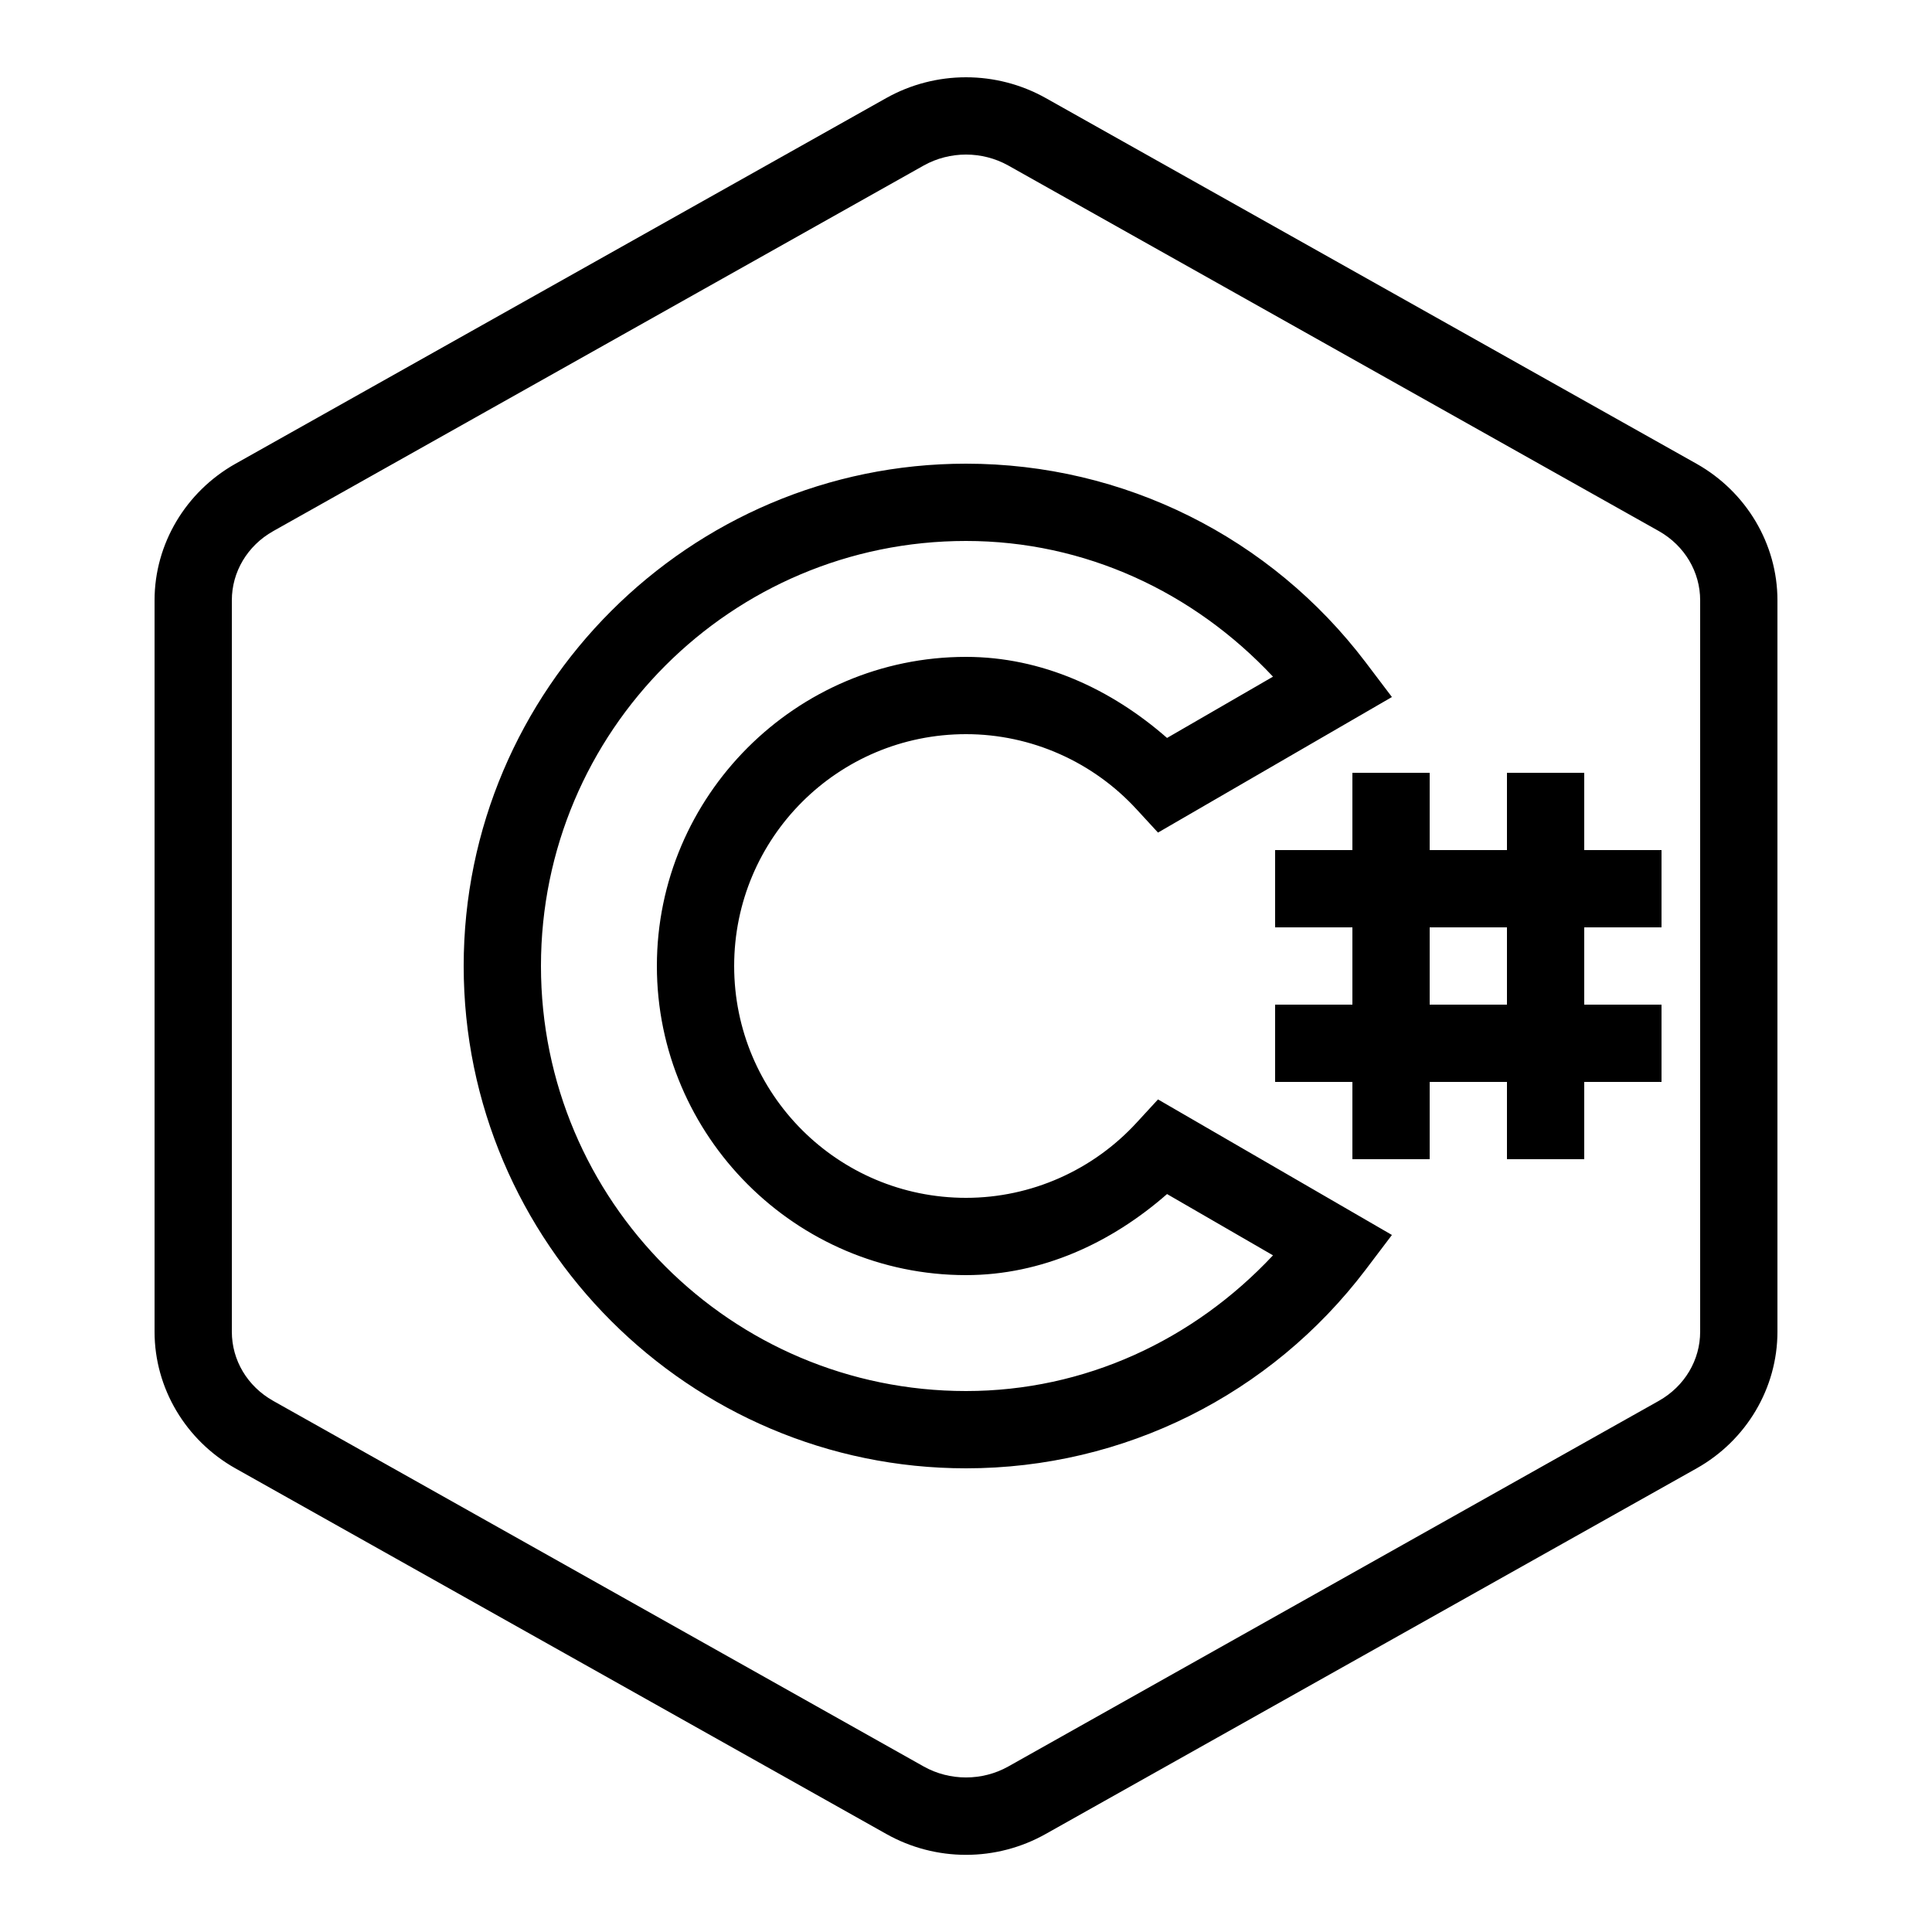
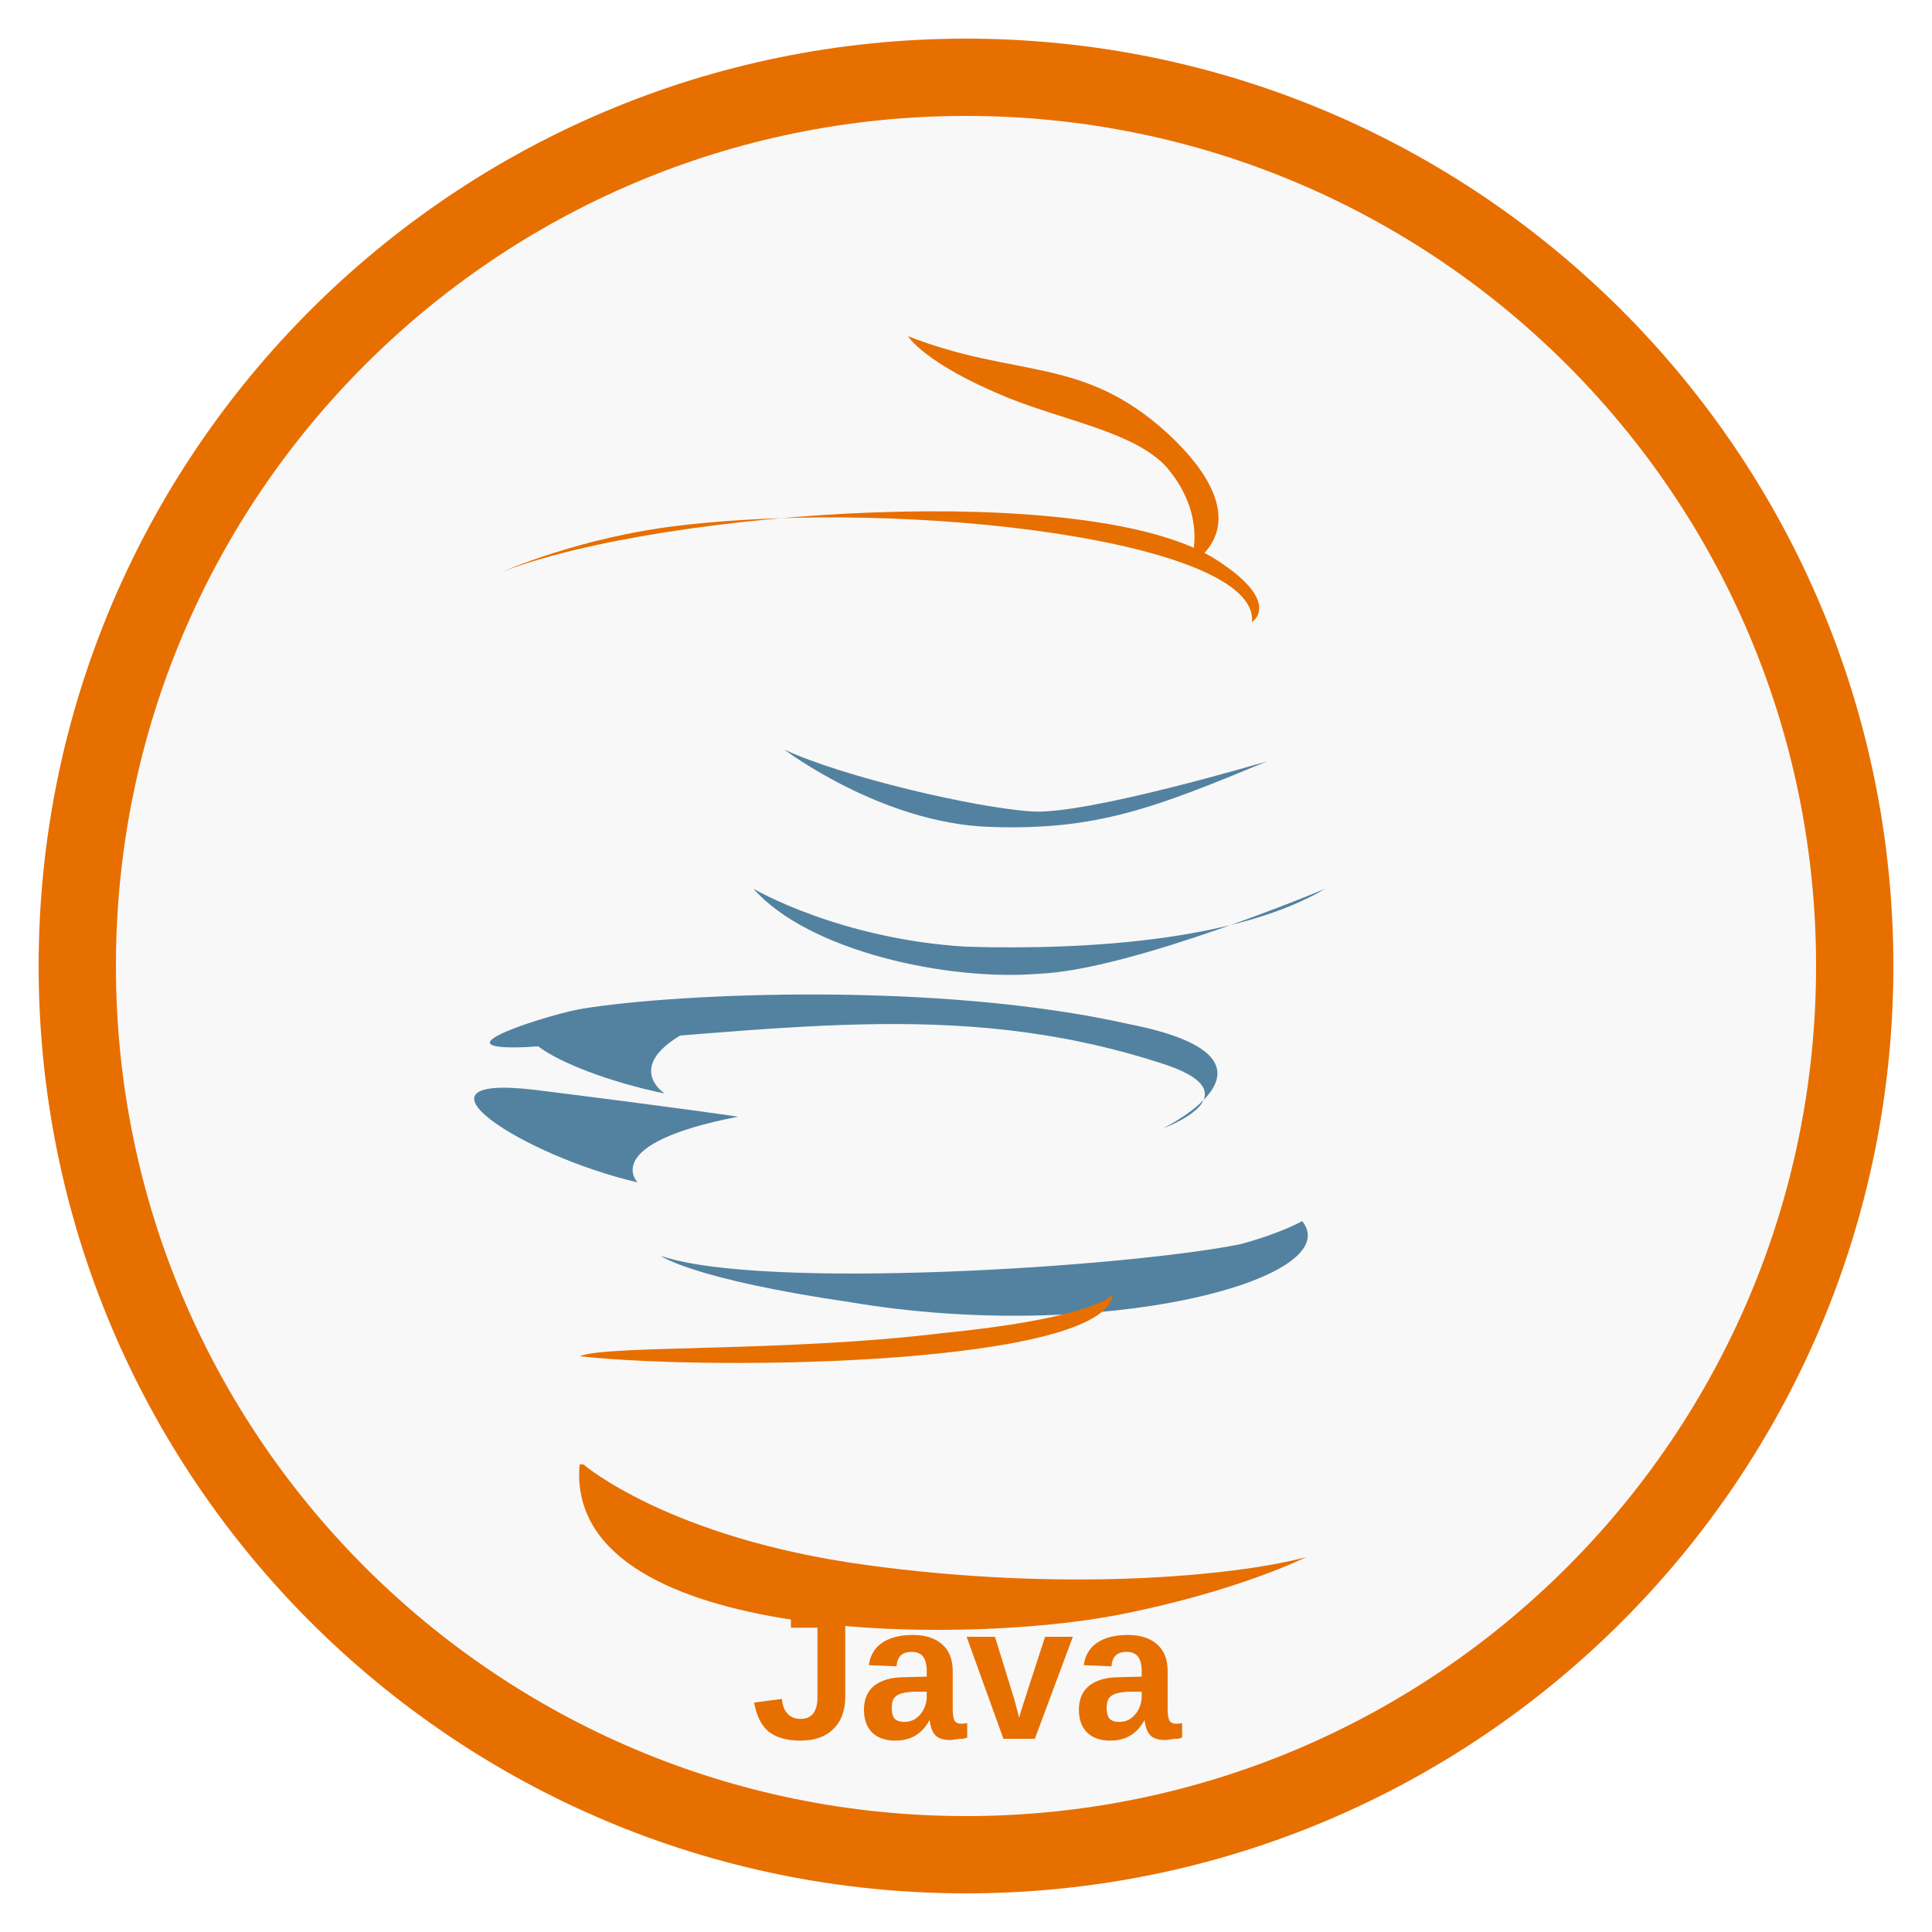
<svg xmlns="http://www.w3.org/2000/svg" viewBox="0 0 50 50" width="50px" height="50px">
-   <path d="M 25 2 C 24.285 2 23.574 2.18 22.934 2.539 L 6.09 12.004 C 4.809 12.727 4 14.074 4 15.535 L 4 34.465 C 4 35.93 4.809 37.277 6.09 38 L 22.934 47.461 C 24.215 48.184 25.785 48.184 27.066 47.461 L 43.91 38 C 45.195 37.277 46 35.926 46 34.465 L 46 15.535 C 46 14.074 45.191 12.727 43.91 12.004 L 27.066 2.539 C 26.426 2.18 25.715 2 25 2 Z M 25 4 C 25.375 4 25.754 4.094 26.09 4.281 L 42.934 13.746 C 43.602 14.125 44 14.805 44 15.535 L 44 34.465 C 44 35.195 43.602 35.875 42.93 36.254 L 26.09 45.719 C 25.418 46.094 24.582 46.094 23.91 45.719 L 7.07 36.254 C 6.398 35.875 6 35.199 6 34.465 L 6 15.535 C 6 14.805 6.398 14.125 7.07 13.746 L 23.91 4.281 C 24.246 4.094 24.625 4 25 4 Z M 25 12 C 17.84 12 12 17.84 12 25 C 12 32.16 17.84 38 25 38 C 29.09 38 32.887 36.094 35.34 32.863 L 36.023 31.961 L 29.969 28.453 L 29.422 29.047 C 28.293 30.281 26.691 31 25 31 C 21.684 31 19 28.316 19 25 C 19 21.684 21.684 19 25 19 C 26.691 19 28.293 19.719 29.422 20.953 L 29.969 21.547 L 36.023 18.039 L 35.34 17.137 C 32.887 13.906 29.09 12 25 12 Z M 25 14 C 28.074 14 30.887 15.316 32.945 17.512 L 30.203 19.098 C 28.758 17.832 26.961 17 25 17 C 20.598 17 17 20.598 17 25 C 17 29.402 20.598 33 25 33 C 26.961 33 28.758 32.168 30.203 30.902 L 32.945 32.488 C 30.887 34.684 28.074 36 25 36 C 18.926 36 14 31.074 14 25 C 14 18.926 18.926 14 25 14 Z M 35 20 L 35 22 L 33 22 L 33 24 L 35 24 L 35 26 L 33 26 L 33 28 L 35 28 L 35 30 L 37 30 L 37 28 L 39 28 L 39 30 L 41 30 L 41 28 L 43 28 L 43 26 L 41 26 L 41 24 L 43 24 L 43 22 L 41 22 L 41 20 L 39 20 L 39 22 L 37 22 L 37 20 Z M 37 24 L 39 24 L 39 26 L 37 26 Z" />
+   <circle cx="25" cy="25" r="23" fill="#f8f8f8" stroke="#e76f00" stroke-width="2" />
+   <path fill="#5382a1" d="M19.5,23c0,0,2.2,1.3,5.5,1.5c3.3,0.1,7.1-0.2,9.3-1.5c0,0-5,2.1-7.4,2.2C24.5,25.4,20.9,24.6,19.5,23z" />
+   <path fill="#5382a1" d="M20.3,19.4c0,0,2.5,1.9,5.3,2c2.8,0.1,4.3-0.5,7.2-1.7c0,0-4.7,1.4-6.1,1.3C25.2,20.9,21.8,20.1,20.3,19.4z" />
+   <path fill="#e76f00" d="M30.2,12.1c1.1,1.3,0.6,2.5,0.6,2.5s2-1-0.6-3.4c-2.2-2-3.9-1.4-6.7-2.5c0,0,0.4,0.7,2.6,1.6C27.6,10.9,29.4,11.2,30.2,12.1" />
+   <path fill="#e76f00" d="M32.4,16.1c0,0,0.8-0.5-0.9-1.6c-3.2-2.1-14.4-1.3-18.5,0.3c0,0,2-0.9,4.6-1.2c5.9-0.7,15,0.4,14.8,2.5" />
+   <path fill="#5382a1" d="M19.1,28.9c-3.6,0.7-2.6,1.7-2.6,1.7c-3-0.7-6.2-2.8-2.7-2.4C17.8,28.7,19.1,28.9,19.1,28.9" />
+   <path fill="#5382a1" d="M33.7,31.6c0,0-0.5,0.3-1.6,0.6c-3,0.6-12.4,1.2-15,0.3c0,0,0.8,0.6,4.9,1.2C28.5,34.8,34.9,33.1,33.7,31.6" />
+   <path fill="#5382a1" d="M19.6,26c-4.1,1.2-2.4,2.3-2.4,2.3c-2.9-0.6-5-2-2.1-1.7C18.5,27,19.6,26,19.6,26" />
+   <path fill="#5382a1" d="M30.1,29.2c0,0,2.5-0.9-0.1-1.7c-5.3-1.7-9.9-0.8-16.4-0.4c-2.5,0.1,0.8-0.9,1.5-1c2.5-0.4,9.2-0.7,14.1,0.4C33.8,27.4,30.1,29.2,30.1,29.2" />
+   <path fill="#e76f00" d="M15,35.1c3.7,0.4,13.6,0.2,13.8-1.6c0,0-0.4,0.6-4.4,1C20.3,35,15.7,34.8,15,35.1" />
+   <path fill="#e76f00" d="M15.1,37.9c0,0,2.2,1.9,7.3,2.6c5.1,0.7,9.5,0.3,11.4-0.2c0,0-1.8,0.9-4.9,1.5c-4.2,0.8-14.3,0.7-13.9-3.9" />
+   <text x="25" y="45" font-family="Arial, sans-serif" font-size="5" text-anchor="middle" font-weight="bold" fill="#e76f00">Java</text>
</svg>
